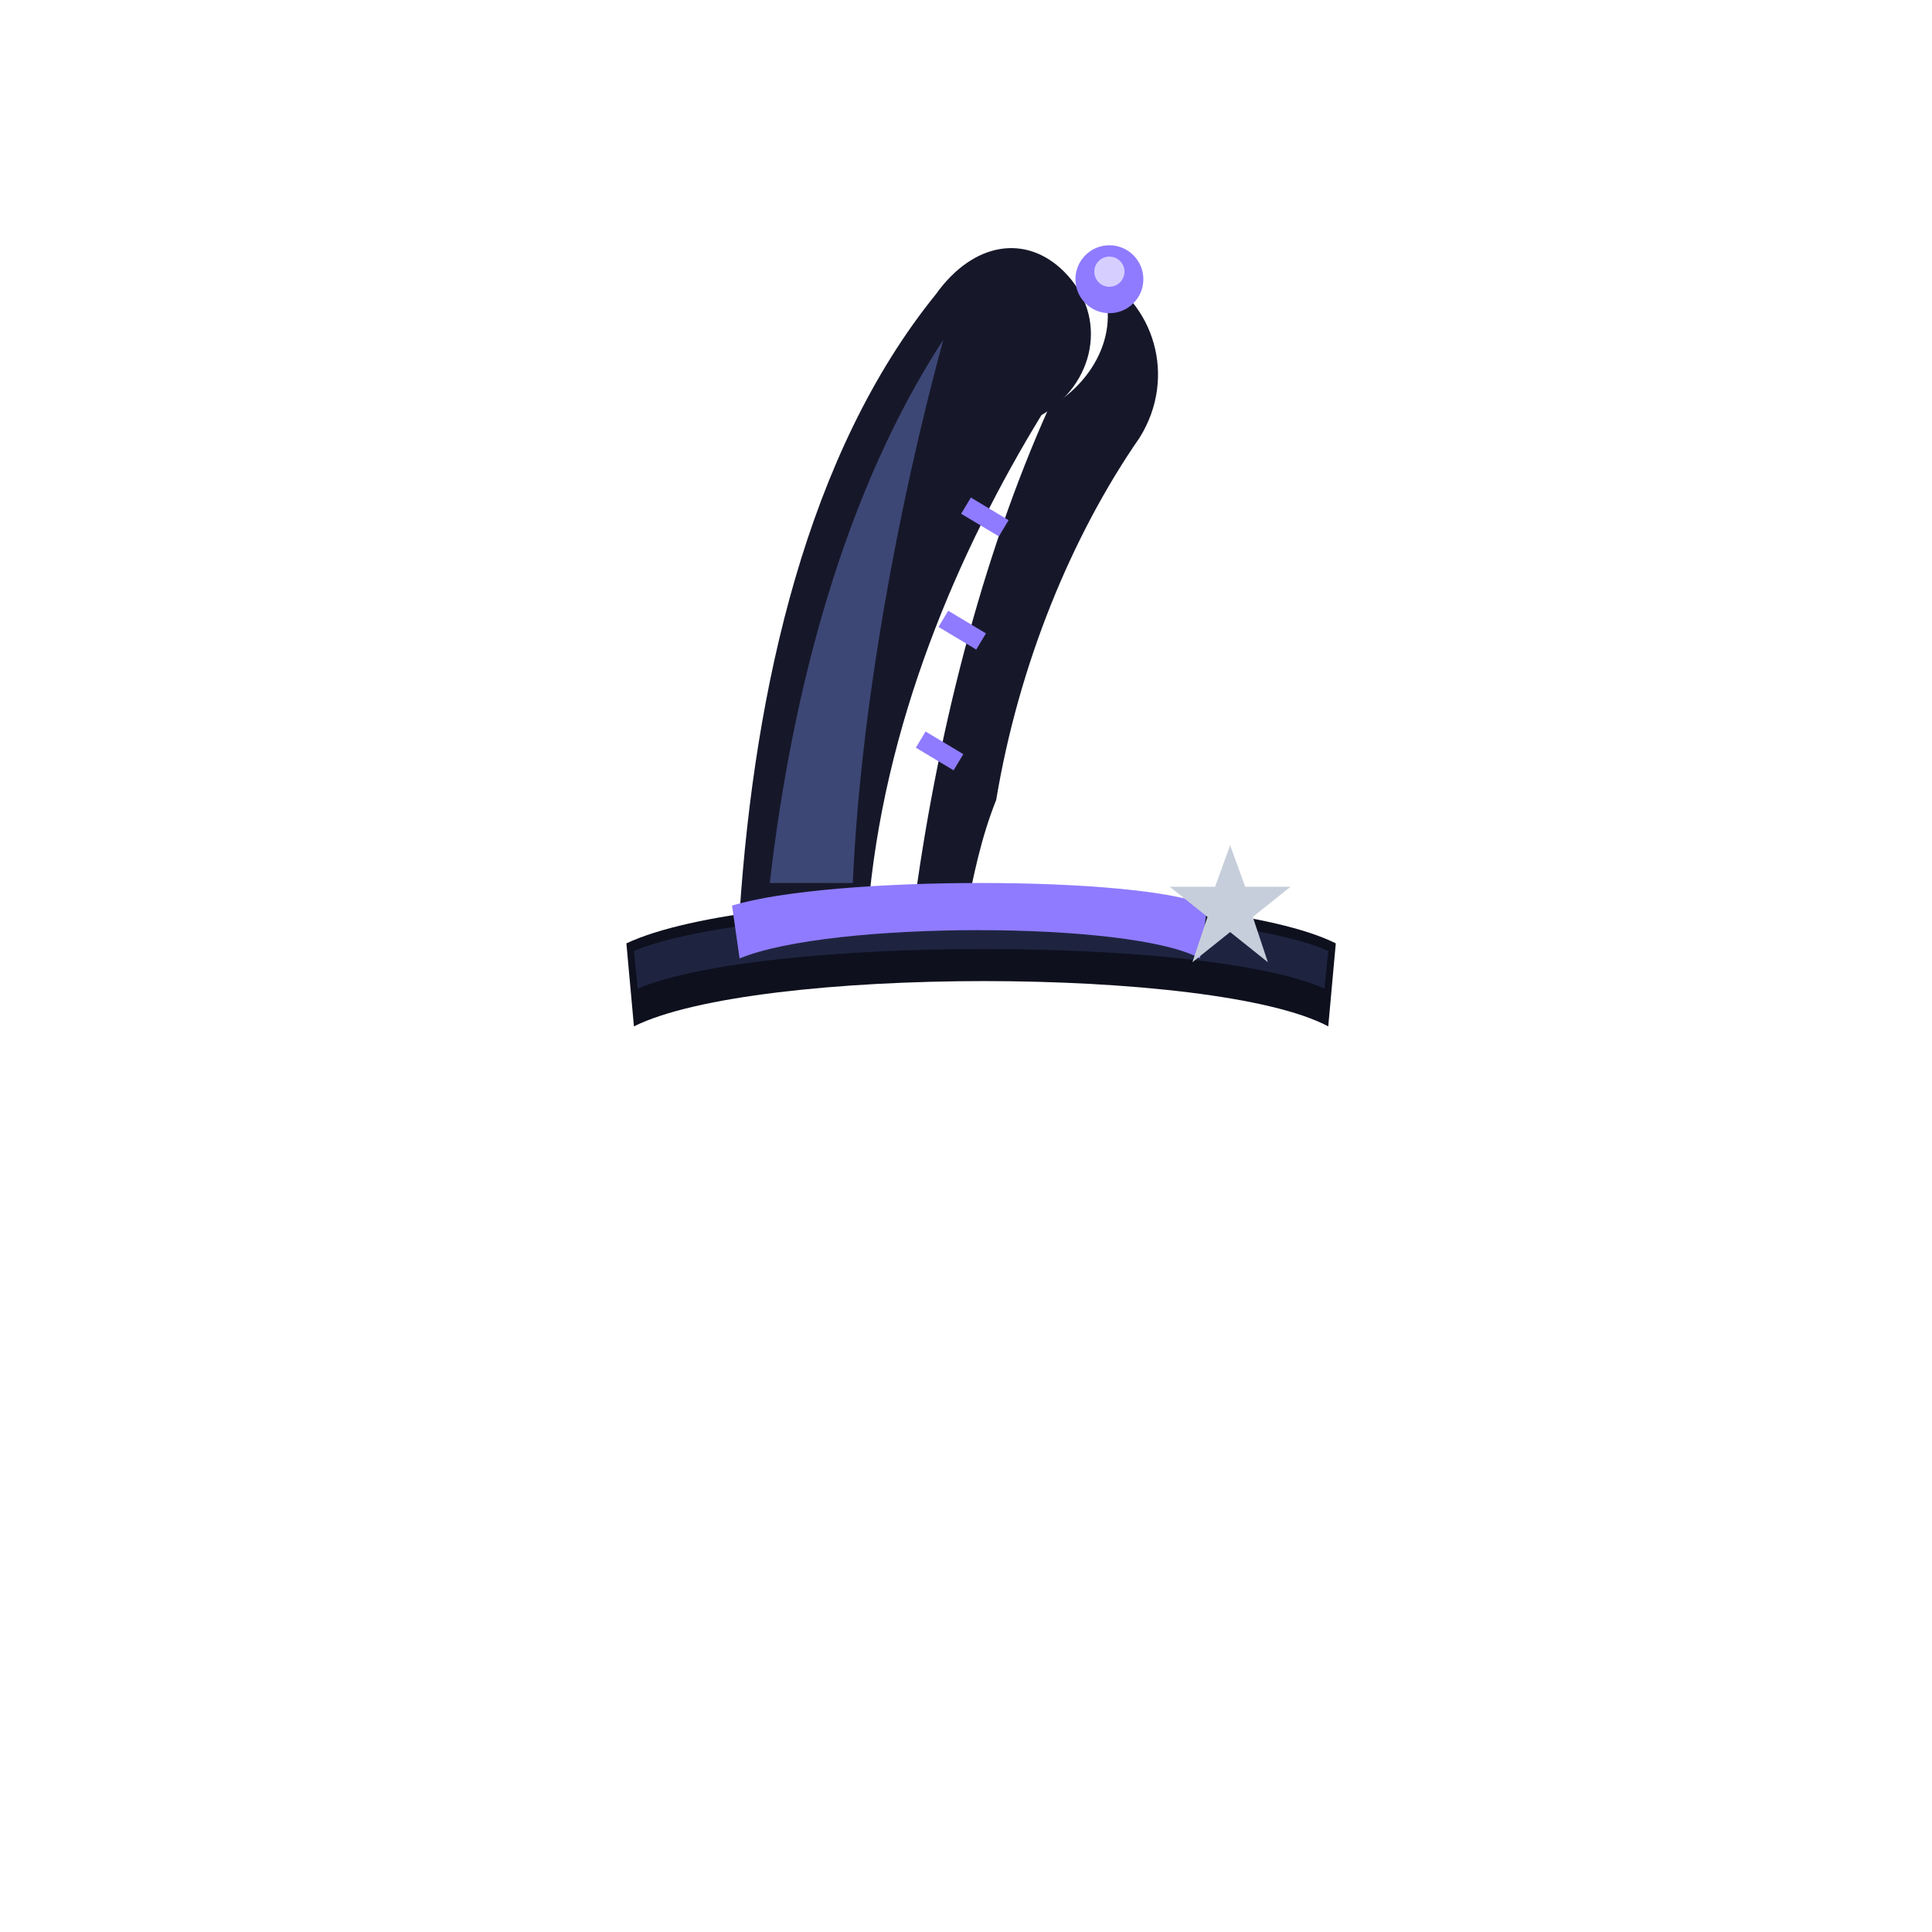
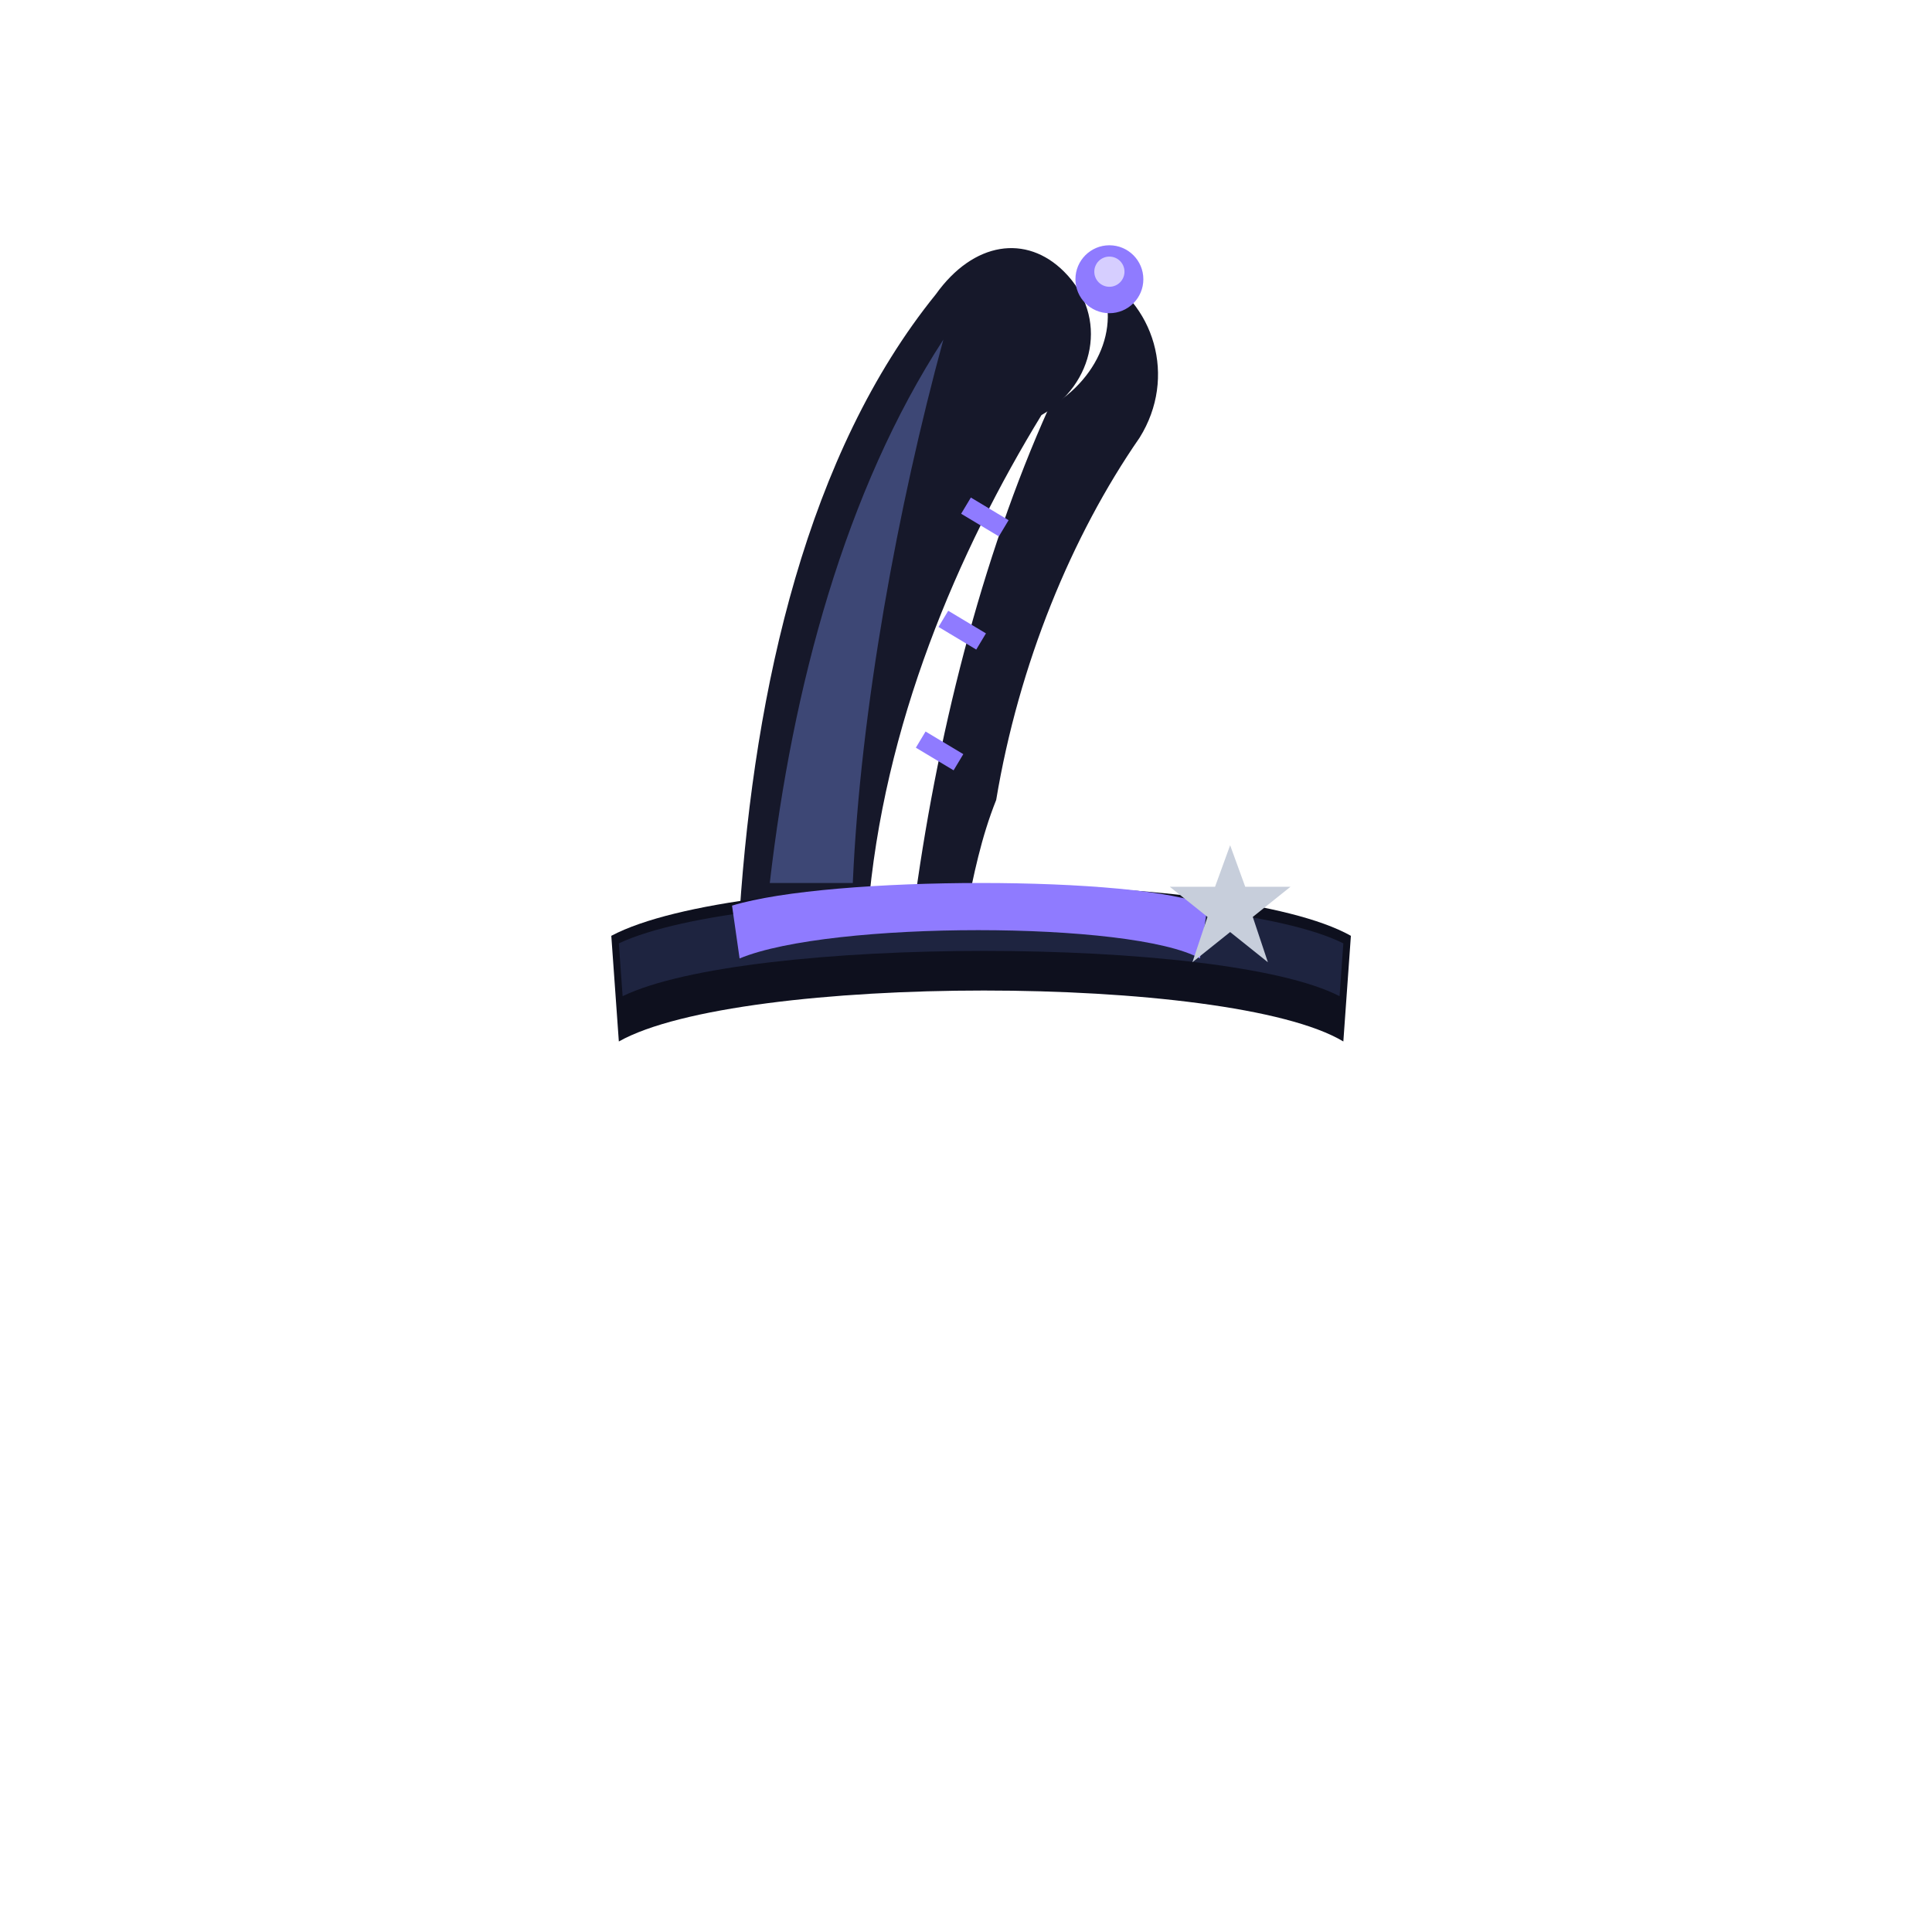
<svg xmlns="http://www.w3.org/2000/svg" viewBox="0 0 512 512" width="512" height="512">
  <path d="M196 242 C200 182 214 120 248 78 C258 64 272 62 282 72 C294 84 290 102 276 110 C254 146 234 192 230 242 Z" fill="#16182A" />
  <path d="M278 108 C292 100 298 84 290 72 C306 80 312 100 302 116 C284 142 270 176 264 212 C260 222 258 232 256 242 L242 242 C248 196 260 148 278 108 Z" fill="#16182A" />
  <path d="M204 234 C210 182 224 130 250 90 C238 134 228 188 226 234 Z" fill="#3D4775" />
  <circle cx="294" cy="74" r="9" fill="#8F7BFF" />
  <circle cx="294" cy="72" r="4" fill="#D6CEFF" />
  <path d="M244 196 L254 202 M250 164 L260 170 M256 134 L266 140" stroke="#8F7BFF" stroke-width="5" fill="none" />
-   <path d="M166 250 C200 234 322 234 354 250 L352 272 C322 256 200 256 168 272 Z" fill="#0E101E" />
-   <path d="M168 252 C202 238 320 238 352 252 L351 262 C320 248 202 248 169 262 Z" fill="#1E2440" />
+   <path d="M162 248 C196 230 326 230 358 248 L356 276 C326 258 196 258 164 276 Z" fill="#0E101E" />
+   <path d="M164 250 C198 234 324 234 356 250 L355 264 C324 248 198 248 165 264 Z" fill="#1E2440" />
  <path d="M194 240 C220 232 302 232 320 240 L318 254 C300 244 220 244 196 254 Z" fill="#8F7BFF" />
  <path d="M326 224 L330 235 L342 235 L332 243 L336 255 L326 247 L316 255 L320 243 L310 235 L322 235 Z" fill="#C7CEDB" />
</svg>
